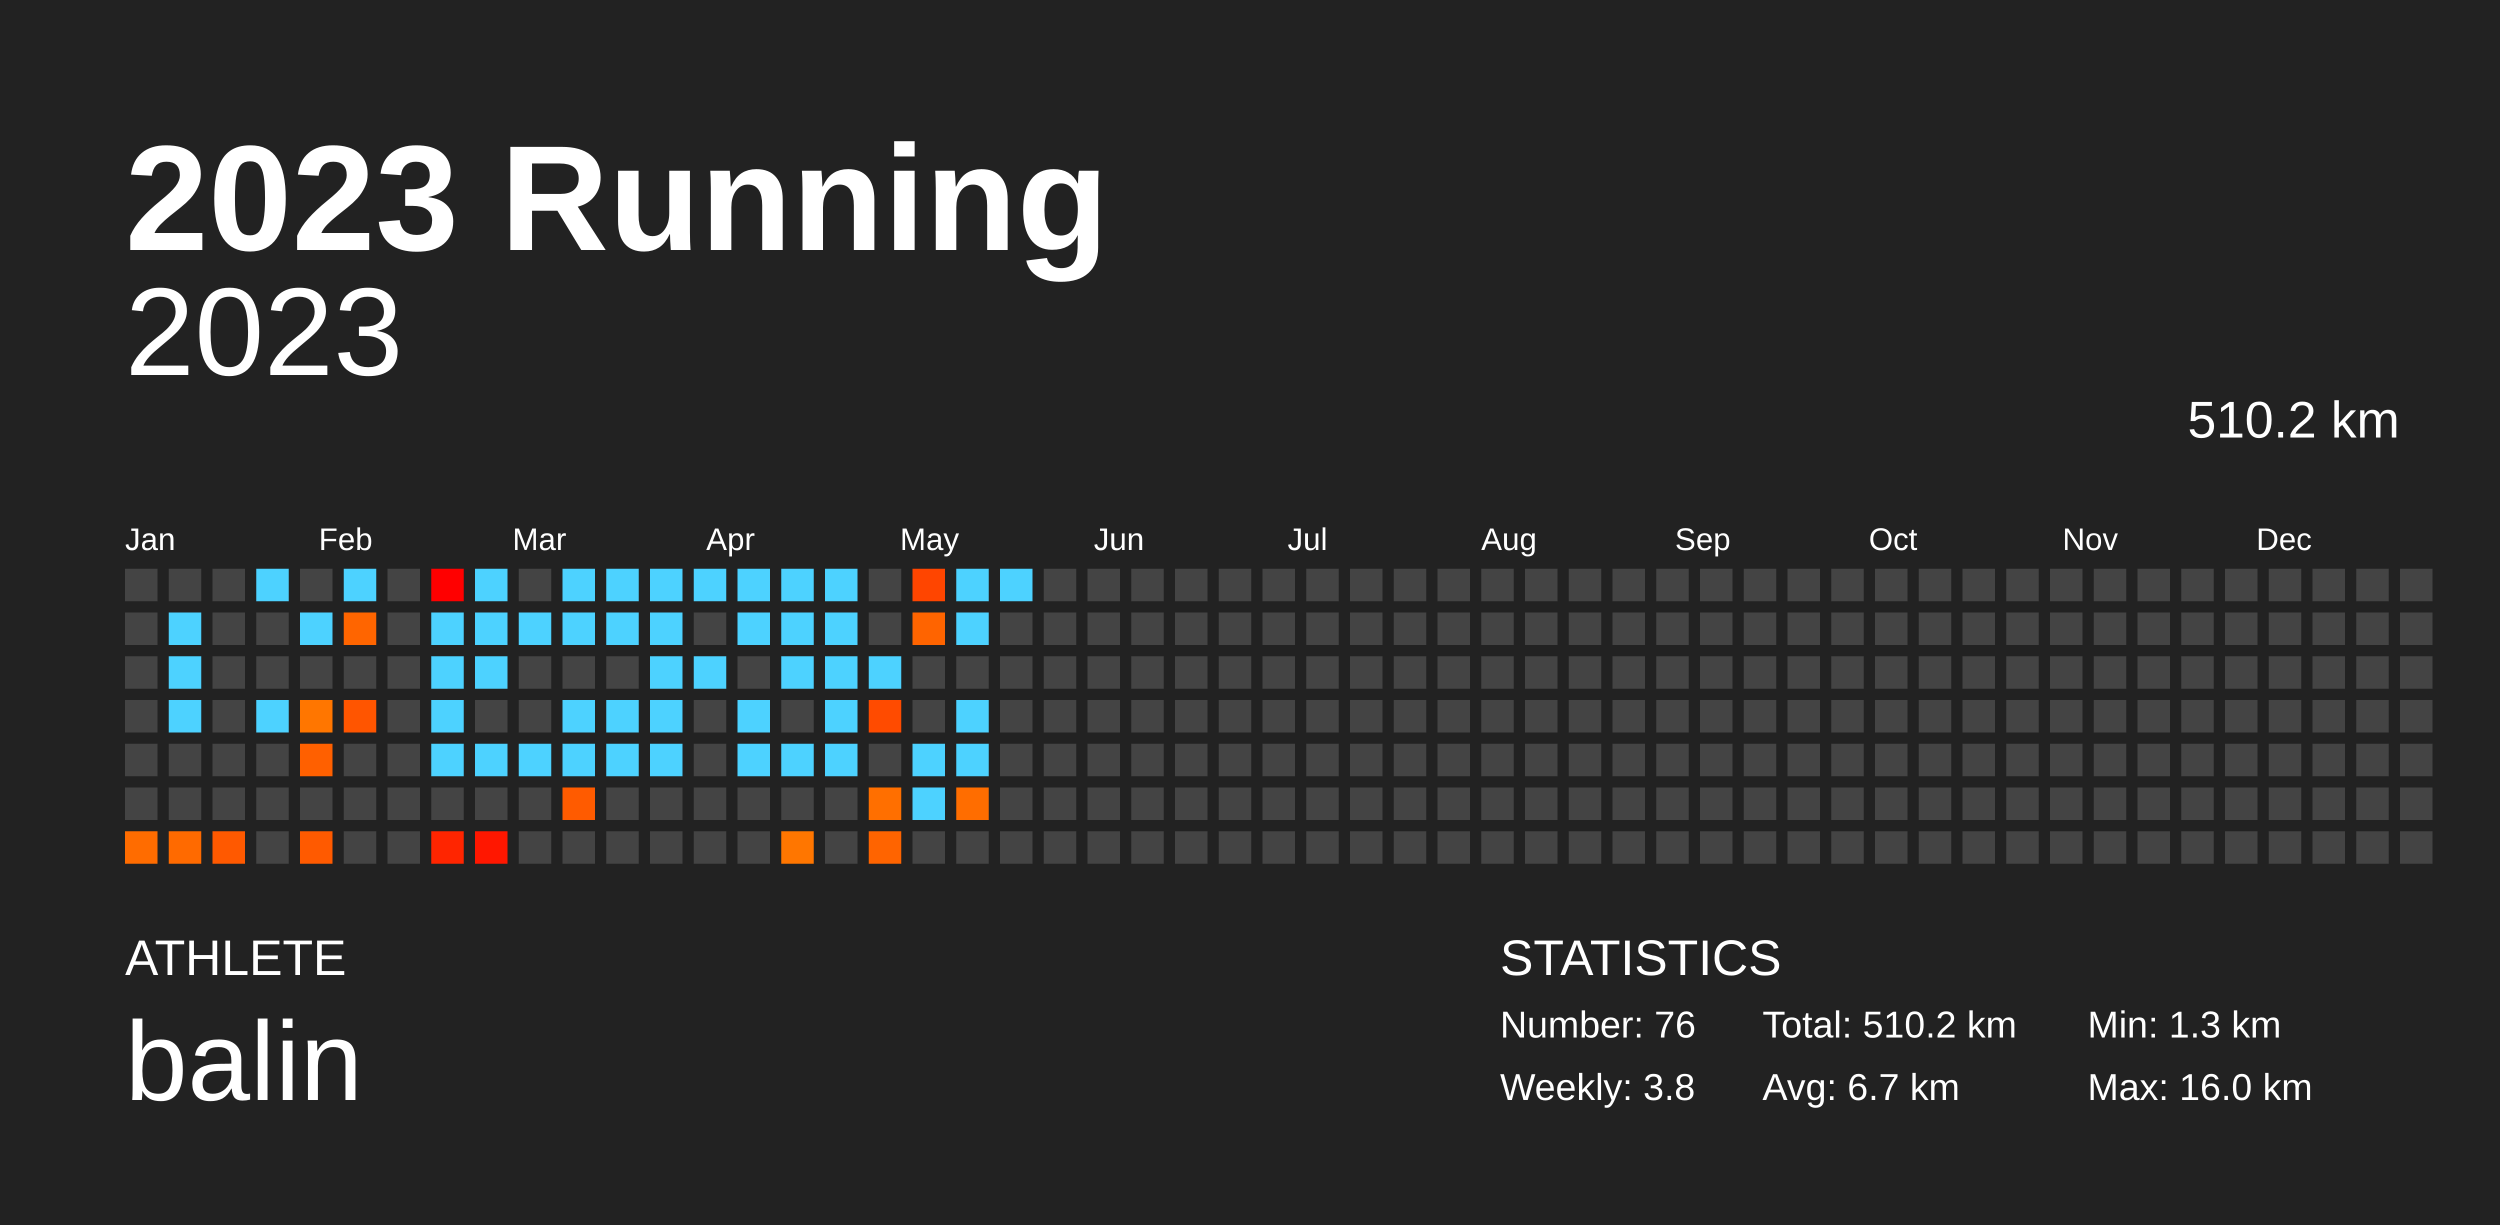
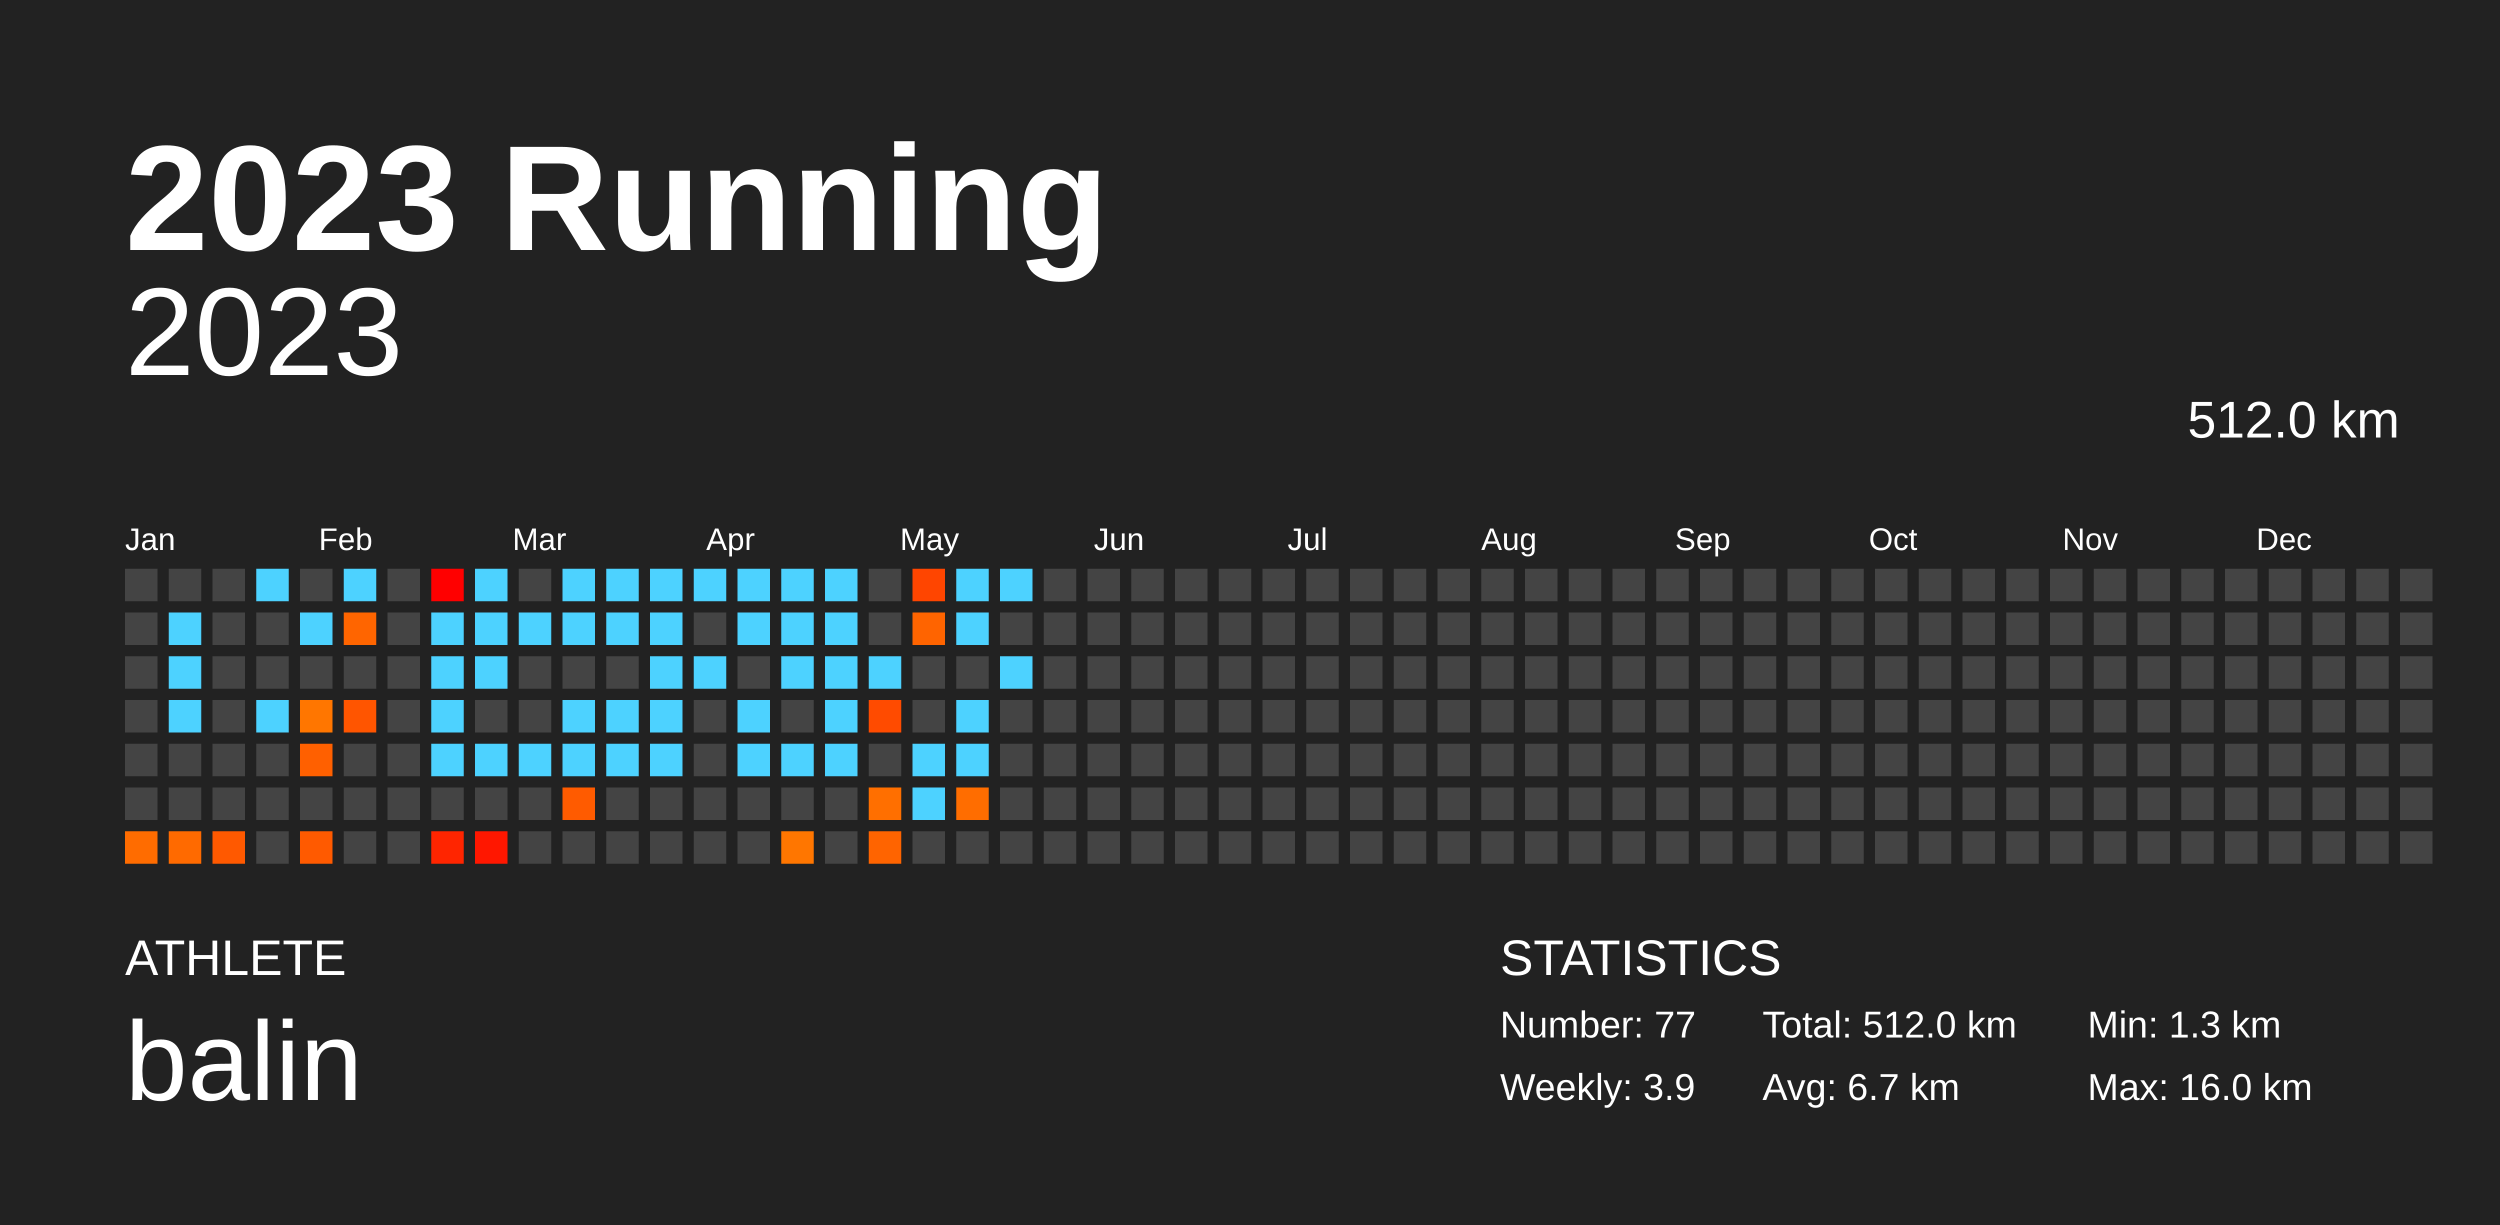
<svg xmlns="http://www.w3.org/2000/svg" baseProfile="full" height="98mm" version="1.1" viewBox="0,0,200,98" width="200mm">
  <defs />
  <rect fill="#222222" height="98" width="200" x="0" y="0" />
  <text fill="#FFFFFF" style="font-size:12px; font-family:Arial; font-weight:bold;" x="10" y="20">2023 Running</text>
  <text fill="#FFFFFF" style="font-size:4px; font-family:Arial" x="10" y="78">ATHLETE</text>
  <text fill="#FFFFFF" style="font-size:9px; font-family:Arial" x="10" y="88">balin</text>
  <text fill="#FFFFFF" style="font-size:4px; font-family:Arial" x="120" y="78">STATISTICS</text>
-   <text fill="#FFFFFF" style="font-size:3px; font-family:Arial" x="120" y="83">Number: 76</text>
-   <text fill="#FFFFFF" style="font-size:3px; font-family:Arial" x="120" y="88">Weekly: 3.8</text>
-   <text fill="#FFFFFF" style="font-size:3px; font-family:Arial" x="141" y="83">Total: 510.2 km</text>
+   <text fill="#FFFFFF" style="font-size:3px; font-family:Arial" x="120" y="83">Number: 77</text>
+   <text fill="#FFFFFF" style="font-size:3px; font-family:Arial" x="120" y="88">Weekly: 3.9</text>
+   <text fill="#FFFFFF" style="font-size:3px; font-family:Arial" x="141" y="83">Total: 512.0 km</text>
  <text fill="#FFFFFF" style="font-size:3px; font-family:Arial" x="141" y="88">Avg: 6.7 km</text>
  <text fill="#FFFFFF" style="font-size:3px; font-family:Arial" x="167" y="83">Min: 1.3 km</text>
  <text fill="#FFFFFF" style="font-size:3px; font-family:Arial" x="167" y="88">Max: 16.0 km</text>
  <text alignment-baseline="hanging" fill="#FFFFFF" style="font-size:10.0px; font-family:Arial;" x="10" y="30">2023</text>
-   <text alignment-baseline="hanging" fill="#FFFFFF" style="font-size:4.125px; font-family:Arial;" x="175" y="35">510.2 km</text>
+   <text alignment-baseline="hanging" fill="#FFFFFF" style="font-size:4.125px; font-family:Arial;" x="175" y="35">512.0 km</text>
  <text fill="#FFFFFF" style="font-size:2.5px; font-family:Arial" x="10.0" y="44">Jan</text>
  <text fill="#FFFFFF" style="font-size:2.5px; font-family:Arial" x="25.5" y="44">Feb</text>
  <text fill="#FFFFFF" style="font-size:2.5px; font-family:Arial" x="41.0" y="44">Mar</text>
  <text fill="#FFFFFF" style="font-size:2.5px; font-family:Arial" x="56.5" y="44">Apr</text>
  <text fill="#FFFFFF" style="font-size:2.5px; font-family:Arial" x="72.0" y="44">May</text>
  <text fill="#FFFFFF" style="font-size:2.5px; font-family:Arial" x="87.5" y="44">Jun</text>
  <text fill="#FFFFFF" style="font-size:2.5px; font-family:Arial" x="103.0" y="44">Jul</text>
  <text fill="#FFFFFF" style="font-size:2.5px; font-family:Arial" x="118.5" y="44">Aug</text>
  <text fill="#FFFFFF" style="font-size:2.5px; font-family:Arial" x="134.0" y="44">Sep</text>
  <text fill="#FFFFFF" style="font-size:2.5px; font-family:Arial" x="149.5" y="44">Oct</text>
  <text fill="#FFFFFF" style="font-size:2.5px; font-family:Arial" x="165.0" y="44">Nov</text>
  <text fill="#FFFFFF" style="font-size:2.5px; font-family:Arial" x="180.5" y="44">Dec</text>
  <rect fill="#444444" height="2.6" width="2.6" x="10.0" y="45.5" />
  <rect fill="#444444" height="2.6" width="2.6" x="10.0" y="49.0" />
  <rect fill="#444444" height="2.6" width="2.6" x="10.0" y="52.5" />
  <rect fill="#444444" height="2.6" width="2.6" x="10.0" y="56.0" />
  <rect fill="#444444" height="2.6" width="2.6" x="10.0" y="59.5" />
  <rect fill="#444444" height="2.6" width="2.6" x="10.0" y="63.0" />
  <rect fill="#ff6c00" height="2.6" width="2.6" x="10.0" y="66.5" />
  <rect fill="#444444" height="2.6" width="2.6" x="13.5" y="45.5" />
  <rect fill="#4dd2ff" height="2.6" width="2.6" x="13.5" y="49.0" />
  <rect fill="#4dd2ff" height="2.6" width="2.6" x="13.5" y="52.5" />
  <rect fill="#4dd2ff" height="2.6" width="2.6" x="13.5" y="56.0" />
  <rect fill="#444444" height="2.6" width="2.6" x="13.5" y="59.5" />
  <rect fill="#444444" height="2.6" width="2.6" x="13.5" y="63.0" />
  <rect fill="#ff6a00" height="2.6" width="2.6" x="13.5" y="66.5" />
  <rect fill="#444444" height="2.6" width="2.6" x="17.0" y="45.5" />
  <rect fill="#444444" height="2.6" width="2.6" x="17.0" y="49.0" />
  <rect fill="#444444" height="2.6" width="2.6" x="17.0" y="52.5" />
  <rect fill="#444444" height="2.6" width="2.6" x="17.0" y="56.0" />
  <rect fill="#444444" height="2.6" width="2.6" x="17.0" y="59.5" />
  <rect fill="#444444" height="2.6" width="2.6" x="17.0" y="63.0" />
  <rect fill="#ff5900" height="2.6" width="2.6" x="17.0" y="66.5" />
  <rect fill="#4dd2ff" height="2.6" width="2.6" x="20.5" y="45.5" />
  <rect fill="#444444" height="2.6" width="2.6" x="20.5" y="49.0" />
  <rect fill="#444444" height="2.6" width="2.6" x="20.5" y="52.5" />
  <rect fill="#4dd2ff" height="2.6" width="2.6" x="20.5" y="56.0" />
  <rect fill="#444444" height="2.6" width="2.6" x="20.5" y="59.5" />
  <rect fill="#444444" height="2.6" width="2.6" x="20.5" y="63.0" />
  <rect fill="#444444" height="2.6" width="2.6" x="20.5" y="66.5" />
  <rect fill="#444444" height="2.6" width="2.6" x="24.0" y="45.5" />
  <rect fill="#4dd2ff" height="2.6" width="2.6" x="24.0" y="49.0" />
  <rect fill="#444444" height="2.6" width="2.6" x="24.0" y="52.5" />
  <rect fill="#ff7600" height="2.6" width="2.6" x="24.0" y="56.0" />
  <rect fill="#ff6000" height="2.6" width="2.6" x="24.0" y="59.5" />
  <rect fill="#444444" height="2.6" width="2.6" x="24.0" y="63.0" />
  <rect fill="#ff5a00" height="2.6" width="2.6" x="24.0" y="66.5" />
  <rect fill="#4dd2ff" height="2.6" width="2.6" x="27.5" y="45.5" />
  <rect fill="#ff6500" height="2.6" width="2.6" x="27.5" y="49.0" />
  <rect fill="#444444" height="2.6" width="2.6" x="27.5" y="52.5" />
  <rect fill="#ff5500" height="2.6" width="2.6" x="27.5" y="56.0" />
  <rect fill="#444444" height="2.6" width="2.6" x="27.5" y="59.5" />
  <rect fill="#444444" height="2.6" width="2.6" x="27.5" y="63.0" />
  <rect fill="#444444" height="2.6" width="2.6" x="27.5" y="66.5" />
  <rect fill="#444444" height="2.6" width="2.6" x="31.0" y="45.5" />
  <rect fill="#444444" height="2.6" width="2.6" x="31.0" y="49.0" />
  <rect fill="#444444" height="2.6" width="2.6" x="31.0" y="52.5" />
  <rect fill="#444444" height="2.6" width="2.6" x="31.0" y="56.0" />
  <rect fill="#444444" height="2.6" width="2.6" x="31.0" y="59.5" />
  <rect fill="#444444" height="2.6" width="2.6" x="31.0" y="63.0" />
  <rect fill="#444444" height="2.6" width="2.6" x="31.0" y="66.5" />
  <rect fill="#ff0000" height="2.6" width="2.6" x="34.5" y="45.5" />
  <rect fill="#4dd2ff" height="2.6" width="2.6" x="34.5" y="49.0" />
  <rect fill="#4dd2ff" height="2.6" width="2.6" x="34.5" y="52.5" />
  <rect fill="#4dd2ff" height="2.6" width="2.6" x="34.5" y="56.0" />
  <rect fill="#4dd2ff" height="2.6" width="2.6" x="34.5" y="59.5" />
  <rect fill="#444444" height="2.6" width="2.6" x="34.5" y="63.0" />
  <rect fill="#ff2500" height="2.6" width="2.6" x="34.5" y="66.5" />
  <rect fill="#4dd2ff" height="2.6" width="2.6" x="38.0" y="45.5" />
  <rect fill="#4dd2ff" height="2.6" width="2.6" x="38.0" y="49.0" />
  <rect fill="#4dd2ff" height="2.6" width="2.6" x="38.0" y="52.5" />
  <rect fill="#444444" height="2.6" width="2.6" x="38.0" y="56.0" />
  <rect fill="#4dd2ff" height="2.6" width="2.6" x="38.0" y="59.5" />
  <rect fill="#444444" height="2.6" width="2.6" x="38.0" y="63.0" />
  <rect fill="#ff1700" height="2.6" width="2.6" x="38.0" y="66.5" />
  <rect fill="#444444" height="2.6" width="2.6" x="41.5" y="45.5" />
  <rect fill="#4dd2ff" height="2.6" width="2.6" x="41.5" y="49.0" />
  <rect fill="#444444" height="2.6" width="2.6" x="41.5" y="52.5" />
  <rect fill="#444444" height="2.6" width="2.6" x="41.5" y="56.0" />
  <rect fill="#4dd2ff" height="2.6" width="2.6" x="41.5" y="59.5" />
  <rect fill="#444444" height="2.6" width="2.6" x="41.5" y="63.0" />
  <rect fill="#444444" height="2.6" width="2.6" x="41.5" y="66.5" />
  <rect fill="#4dd2ff" height="2.6" width="2.6" x="45.0" y="45.5" />
  <rect fill="#4dd2ff" height="2.6" width="2.6" x="45.0" y="49.0" />
  <rect fill="#444444" height="2.6" width="2.6" x="45.0" y="52.5" />
  <rect fill="#4dd2ff" height="2.6" width="2.6" x="45.0" y="56.0" />
  <rect fill="#4dd2ff" height="2.6" width="2.6" x="45.0" y="59.5" />
  <rect fill="#ff5b00" height="2.6" width="2.6" x="45.0" y="63.0" />
  <rect fill="#444444" height="2.6" width="2.6" x="45.0" y="66.5" />
  <rect fill="#4dd2ff" height="2.6" width="2.6" x="48.5" y="45.5" />
  <rect fill="#4dd2ff" height="2.6" width="2.6" x="48.5" y="49.0" />
  <rect fill="#444444" height="2.6" width="2.6" x="48.5" y="52.5" />
  <rect fill="#4dd2ff" height="2.6" width="2.6" x="48.5" y="56.0" />
  <rect fill="#4dd2ff" height="2.6" width="2.6" x="48.5" y="59.5" />
  <rect fill="#444444" height="2.6" width="2.6" x="48.5" y="63.0" />
  <rect fill="#444444" height="2.6" width="2.6" x="48.5" y="66.5" />
  <rect fill="#4dd2ff" height="2.6" width="2.6" x="52.0" y="45.5" />
  <rect fill="#4dd2ff" height="2.6" width="2.6" x="52.0" y="49.0" />
  <rect fill="#4dd2ff" height="2.6" width="2.6" x="52.0" y="52.5" />
  <rect fill="#4dd2ff" height="2.6" width="2.6" x="52.0" y="56.0" />
  <rect fill="#4dd2ff" height="2.6" width="2.6" x="52.0" y="59.5" />
  <rect fill="#444444" height="2.6" width="2.6" x="52.0" y="63.0" />
  <rect fill="#444444" height="2.6" width="2.6" x="52.0" y="66.5" />
  <rect fill="#4dd2ff" height="2.6" width="2.6" x="55.5" y="45.5" />
  <rect fill="#444444" height="2.6" width="2.6" x="55.5" y="49.0" />
  <rect fill="#4dd2ff" height="2.6" width="2.6" x="55.5" y="52.5" />
  <rect fill="#444444" height="2.6" width="2.6" x="55.5" y="56.0" />
  <rect fill="#444444" height="2.6" width="2.6" x="55.5" y="59.5" />
  <rect fill="#444444" height="2.6" width="2.6" x="55.5" y="63.0" />
  <rect fill="#444444" height="2.6" width="2.6" x="55.5" y="66.5" />
  <rect fill="#4dd2ff" height="2.6" width="2.6" x="59.0" y="45.5" />
  <rect fill="#4dd2ff" height="2.6" width="2.6" x="59.0" y="49.0" />
  <rect fill="#444444" height="2.6" width="2.6" x="59.0" y="52.5" />
  <rect fill="#4dd2ff" height="2.6" width="2.6" x="59.0" y="56.0" />
  <rect fill="#4dd2ff" height="2.6" width="2.6" x="59.0" y="59.5" />
  <rect fill="#444444" height="2.6" width="2.6" x="59.0" y="63.0" />
  <rect fill="#444444" height="2.6" width="2.6" x="59.0" y="66.5" />
  <rect fill="#4dd2ff" height="2.6" width="2.6" x="62.5" y="45.5" />
  <rect fill="#4dd2ff" height="2.6" width="2.6" x="62.5" y="49.0" />
  <rect fill="#4dd2ff" height="2.6" width="2.6" x="62.5" y="52.5" />
  <rect fill="#444444" height="2.6" width="2.6" x="62.5" y="56.0" />
  <rect fill="#4dd2ff" height="2.6" width="2.6" x="62.5" y="59.5" />
  <rect fill="#444444" height="2.6" width="2.6" x="62.5" y="63.0" />
  <rect fill="#ff7600" height="2.6" width="2.6" x="62.5" y="66.5" />
  <rect fill="#4dd2ff" height="2.6" width="2.6" x="66.0" y="45.5" />
  <rect fill="#4dd2ff" height="2.6" width="2.6" x="66.0" y="49.0" />
  <rect fill="#4dd2ff" height="2.6" width="2.6" x="66.0" y="52.5" />
  <rect fill="#4dd2ff" height="2.6" width="2.6" x="66.0" y="56.0" />
  <rect fill="#4dd2ff" height="2.6" width="2.6" x="66.0" y="59.5" />
  <rect fill="#444444" height="2.6" width="2.6" x="66.0" y="63.0" />
  <rect fill="#444444" height="2.6" width="2.6" x="66.0" y="66.5" />
  <rect fill="#444444" height="2.6" width="2.6" x="69.5" y="45.5" />
  <rect fill="#444444" height="2.6" width="2.6" x="69.5" y="49.0" />
  <rect fill="#4dd2ff" height="2.6" width="2.6" x="69.5" y="52.5" />
  <rect fill="#ff4b00" height="2.6" width="2.6" x="69.5" y="56.0" />
  <rect fill="#444444" height="2.6" width="2.6" x="69.5" y="59.5" />
  <rect fill="#ff6f00" height="2.6" width="2.6" x="69.5" y="63.0" />
  <rect fill="#ff6400" height="2.6" width="2.6" x="69.5" y="66.5" />
  <rect fill="#ff4500" height="2.6" width="2.6" x="73.0" y="45.5" />
  <rect fill="#ff6400" height="2.6" width="2.6" x="73.0" y="49.0" />
  <rect fill="#444444" height="2.6" width="2.6" x="73.0" y="52.5" />
  <rect fill="#444444" height="2.6" width="2.6" x="73.0" y="56.0" />
  <rect fill="#4dd2ff" height="2.6" width="2.6" x="73.0" y="59.5" />
  <rect fill="#4dd2ff" height="2.6" width="2.6" x="73.0" y="63.0" />
  <rect fill="#444444" height="2.6" width="2.6" x="73.0" y="66.5" />
  <rect fill="#4dd2ff" height="2.6" width="2.6" x="76.5" y="45.5" />
  <rect fill="#4dd2ff" height="2.6" width="2.6" x="76.5" y="49.0" />
  <rect fill="#444444" height="2.6" width="2.6" x="76.5" y="52.5" />
  <rect fill="#4dd2ff" height="2.6" width="2.6" x="76.5" y="56.0" />
  <rect fill="#4dd2ff" height="2.6" width="2.6" x="76.5" y="59.5" />
  <rect fill="#ff6d00" height="2.6" width="2.6" x="76.5" y="63.0" />
  <rect fill="#444444" height="2.6" width="2.6" x="76.5" y="66.5" />
  <rect fill="#4dd2ff" height="2.6" width="2.6" x="80.0" y="45.5" />
  <rect fill="#444444" height="2.6" width="2.6" x="80.0" y="49.0" />
-   <rect fill="#444444" height="2.6" width="2.6" x="80.0" y="52.5" />
+   <rect fill="#4dd2ff" height="2.6" width="2.6" x="80.0" y="52.5" />
  <rect fill="#444444" height="2.6" width="2.6" x="80.0" y="56.0" />
  <rect fill="#444444" height="2.6" width="2.6" x="80.0" y="59.5" />
  <rect fill="#444444" height="2.6" width="2.6" x="80.0" y="63.0" />
  <rect fill="#444444" height="2.6" width="2.6" x="80.0" y="66.5" />
  <rect fill="#444444" height="2.6" width="2.6" x="83.5" y="45.5" />
  <rect fill="#444444" height="2.6" width="2.6" x="83.5" y="49.0" />
  <rect fill="#444444" height="2.6" width="2.6" x="83.5" y="52.5" />
  <rect fill="#444444" height="2.6" width="2.6" x="83.5" y="56.0" />
  <rect fill="#444444" height="2.6" width="2.6" x="83.5" y="59.5" />
  <rect fill="#444444" height="2.6" width="2.6" x="83.5" y="63.0" />
  <rect fill="#444444" height="2.6" width="2.6" x="83.5" y="66.5" />
  <rect fill="#444444" height="2.6" width="2.6" x="87.0" y="45.5" />
  <rect fill="#444444" height="2.6" width="2.6" x="87.0" y="49.0" />
  <rect fill="#444444" height="2.6" width="2.6" x="87.0" y="52.5" />
  <rect fill="#444444" height="2.6" width="2.6" x="87.0" y="56.0" />
  <rect fill="#444444" height="2.6" width="2.6" x="87.0" y="59.5" />
  <rect fill="#444444" height="2.6" width="2.6" x="87.0" y="63.0" />
  <rect fill="#444444" height="2.6" width="2.6" x="87.0" y="66.5" />
  <rect fill="#444444" height="2.6" width="2.6" x="90.5" y="45.5" />
  <rect fill="#444444" height="2.6" width="2.6" x="90.5" y="49.0" />
  <rect fill="#444444" height="2.6" width="2.6" x="90.5" y="52.5" />
  <rect fill="#444444" height="2.6" width="2.6" x="90.5" y="56.0" />
  <rect fill="#444444" height="2.6" width="2.6" x="90.5" y="59.5" />
  <rect fill="#444444" height="2.6" width="2.6" x="90.5" y="63.0" />
  <rect fill="#444444" height="2.6" width="2.6" x="90.5" y="66.5" />
  <rect fill="#444444" height="2.6" width="2.6" x="94.0" y="45.5" />
  <rect fill="#444444" height="2.6" width="2.6" x="94.0" y="49.0" />
  <rect fill="#444444" height="2.6" width="2.6" x="94.0" y="52.5" />
  <rect fill="#444444" height="2.6" width="2.6" x="94.0" y="56.0" />
  <rect fill="#444444" height="2.6" width="2.6" x="94.0" y="59.5" />
  <rect fill="#444444" height="2.6" width="2.6" x="94.0" y="63.0" />
  <rect fill="#444444" height="2.6" width="2.6" x="94.0" y="66.5" />
  <rect fill="#444444" height="2.6" width="2.6" x="97.5" y="45.5" />
  <rect fill="#444444" height="2.6" width="2.6" x="97.5" y="49.0" />
  <rect fill="#444444" height="2.6" width="2.6" x="97.5" y="52.5" />
  <rect fill="#444444" height="2.6" width="2.6" x="97.5" y="56.0" />
  <rect fill="#444444" height="2.6" width="2.6" x="97.5" y="59.5" />
  <rect fill="#444444" height="2.6" width="2.6" x="97.5" y="63.0" />
  <rect fill="#444444" height="2.6" width="2.6" x="97.5" y="66.5" />
  <rect fill="#444444" height="2.6" width="2.6" x="101.0" y="45.5" />
  <rect fill="#444444" height="2.6" width="2.6" x="101.0" y="49.0" />
  <rect fill="#444444" height="2.6" width="2.6" x="101.0" y="52.5" />
  <rect fill="#444444" height="2.6" width="2.6" x="101.0" y="56.0" />
  <rect fill="#444444" height="2.6" width="2.6" x="101.0" y="59.5" />
  <rect fill="#444444" height="2.6" width="2.6" x="101.0" y="63.0" />
  <rect fill="#444444" height="2.6" width="2.6" x="101.0" y="66.5" />
  <rect fill="#444444" height="2.6" width="2.6" x="104.5" y="45.5" />
  <rect fill="#444444" height="2.6" width="2.6" x="104.5" y="49.0" />
  <rect fill="#444444" height="2.6" width="2.6" x="104.5" y="52.5" />
  <rect fill="#444444" height="2.6" width="2.6" x="104.5" y="56.0" />
  <rect fill="#444444" height="2.6" width="2.6" x="104.5" y="59.5" />
  <rect fill="#444444" height="2.6" width="2.6" x="104.5" y="63.0" />
  <rect fill="#444444" height="2.6" width="2.6" x="104.5" y="66.5" />
  <rect fill="#444444" height="2.6" width="2.6" x="108.0" y="45.5" />
  <rect fill="#444444" height="2.6" width="2.6" x="108.0" y="49.0" />
  <rect fill="#444444" height="2.6" width="2.6" x="108.0" y="52.5" />
  <rect fill="#444444" height="2.6" width="2.6" x="108.0" y="56.0" />
  <rect fill="#444444" height="2.6" width="2.6" x="108.0" y="59.5" />
  <rect fill="#444444" height="2.6" width="2.6" x="108.0" y="63.0" />
  <rect fill="#444444" height="2.6" width="2.6" x="108.0" y="66.5" />
  <rect fill="#444444" height="2.6" width="2.6" x="111.5" y="45.5" />
  <rect fill="#444444" height="2.6" width="2.6" x="111.5" y="49.0" />
  <rect fill="#444444" height="2.6" width="2.6" x="111.5" y="52.5" />
  <rect fill="#444444" height="2.6" width="2.6" x="111.5" y="56.0" />
  <rect fill="#444444" height="2.6" width="2.6" x="111.5" y="59.5" />
  <rect fill="#444444" height="2.6" width="2.6" x="111.5" y="63.0" />
  <rect fill="#444444" height="2.6" width="2.6" x="111.5" y="66.5" />
  <rect fill="#444444" height="2.6" width="2.6" x="115.0" y="45.5" />
  <rect fill="#444444" height="2.6" width="2.6" x="115.0" y="49.0" />
  <rect fill="#444444" height="2.6" width="2.6" x="115.0" y="52.5" />
  <rect fill="#444444" height="2.6" width="2.6" x="115.0" y="56.0" />
  <rect fill="#444444" height="2.6" width="2.6" x="115.0" y="59.5" />
  <rect fill="#444444" height="2.6" width="2.6" x="115.0" y="63.0" />
  <rect fill="#444444" height="2.6" width="2.6" x="115.0" y="66.5" />
  <rect fill="#444444" height="2.6" width="2.6" x="118.5" y="45.5" />
  <rect fill="#444444" height="2.6" width="2.6" x="118.5" y="49.0" />
  <rect fill="#444444" height="2.6" width="2.6" x="118.5" y="52.5" />
  <rect fill="#444444" height="2.6" width="2.6" x="118.5" y="56.0" />
  <rect fill="#444444" height="2.6" width="2.6" x="118.5" y="59.5" />
  <rect fill="#444444" height="2.6" width="2.6" x="118.5" y="63.0" />
  <rect fill="#444444" height="2.6" width="2.6" x="118.5" y="66.5" />
  <rect fill="#444444" height="2.6" width="2.6" x="122.0" y="45.5" />
  <rect fill="#444444" height="2.6" width="2.6" x="122.0" y="49.0" />
  <rect fill="#444444" height="2.6" width="2.6" x="122.0" y="52.5" />
  <rect fill="#444444" height="2.6" width="2.6" x="122.0" y="56.0" />
  <rect fill="#444444" height="2.6" width="2.6" x="122.0" y="59.5" />
  <rect fill="#444444" height="2.6" width="2.6" x="122.0" y="63.0" />
  <rect fill="#444444" height="2.6" width="2.6" x="122.0" y="66.5" />
  <rect fill="#444444" height="2.6" width="2.6" x="125.5" y="45.5" />
  <rect fill="#444444" height="2.6" width="2.6" x="125.5" y="49.0" />
  <rect fill="#444444" height="2.6" width="2.6" x="125.5" y="52.5" />
  <rect fill="#444444" height="2.6" width="2.6" x="125.5" y="56.0" />
  <rect fill="#444444" height="2.6" width="2.6" x="125.5" y="59.5" />
  <rect fill="#444444" height="2.6" width="2.6" x="125.5" y="63.0" />
  <rect fill="#444444" height="2.6" width="2.6" x="125.5" y="66.5" />
  <rect fill="#444444" height="2.6" width="2.6" x="129.0" y="45.5" />
  <rect fill="#444444" height="2.6" width="2.6" x="129.0" y="49.0" />
  <rect fill="#444444" height="2.6" width="2.6" x="129.0" y="52.5" />
  <rect fill="#444444" height="2.6" width="2.6" x="129.0" y="56.0" />
  <rect fill="#444444" height="2.6" width="2.6" x="129.0" y="59.5" />
  <rect fill="#444444" height="2.6" width="2.6" x="129.0" y="63.0" />
  <rect fill="#444444" height="2.6" width="2.6" x="129.0" y="66.5" />
  <rect fill="#444444" height="2.6" width="2.6" x="132.5" y="45.5" />
  <rect fill="#444444" height="2.6" width="2.6" x="132.5" y="49.0" />
  <rect fill="#444444" height="2.6" width="2.6" x="132.5" y="52.5" />
  <rect fill="#444444" height="2.6" width="2.6" x="132.5" y="56.0" />
  <rect fill="#444444" height="2.6" width="2.6" x="132.5" y="59.5" />
  <rect fill="#444444" height="2.6" width="2.6" x="132.5" y="63.0" />
  <rect fill="#444444" height="2.6" width="2.6" x="132.5" y="66.5" />
  <rect fill="#444444" height="2.6" width="2.6" x="136.0" y="45.5" />
  <rect fill="#444444" height="2.6" width="2.6" x="136.0" y="49.0" />
  <rect fill="#444444" height="2.6" width="2.6" x="136.0" y="52.5" />
  <rect fill="#444444" height="2.6" width="2.6" x="136.0" y="56.0" />
  <rect fill="#444444" height="2.6" width="2.6" x="136.0" y="59.5" />
  <rect fill="#444444" height="2.6" width="2.6" x="136.0" y="63.0" />
  <rect fill="#444444" height="2.6" width="2.6" x="136.0" y="66.5" />
  <rect fill="#444444" height="2.6" width="2.6" x="139.5" y="45.5" />
  <rect fill="#444444" height="2.6" width="2.6" x="139.5" y="49.0" />
  <rect fill="#444444" height="2.6" width="2.6" x="139.5" y="52.5" />
  <rect fill="#444444" height="2.6" width="2.6" x="139.5" y="56.0" />
  <rect fill="#444444" height="2.6" width="2.6" x="139.5" y="59.5" />
  <rect fill="#444444" height="2.6" width="2.6" x="139.5" y="63.0" />
  <rect fill="#444444" height="2.6" width="2.6" x="139.5" y="66.5" />
  <rect fill="#444444" height="2.6" width="2.6" x="143.0" y="45.5" />
  <rect fill="#444444" height="2.6" width="2.6" x="143.0" y="49.0" />
  <rect fill="#444444" height="2.6" width="2.6" x="143.0" y="52.5" />
  <rect fill="#444444" height="2.6" width="2.6" x="143.0" y="56.0" />
  <rect fill="#444444" height="2.6" width="2.6" x="143.0" y="59.5" />
  <rect fill="#444444" height="2.6" width="2.6" x="143.0" y="63.0" />
  <rect fill="#444444" height="2.6" width="2.6" x="143.0" y="66.5" />
  <rect fill="#444444" height="2.6" width="2.6" x="146.5" y="45.5" />
  <rect fill="#444444" height="2.6" width="2.6" x="146.5" y="49.0" />
  <rect fill="#444444" height="2.6" width="2.6" x="146.5" y="52.5" />
  <rect fill="#444444" height="2.6" width="2.6" x="146.5" y="56.0" />
  <rect fill="#444444" height="2.6" width="2.6" x="146.5" y="59.5" />
  <rect fill="#444444" height="2.6" width="2.6" x="146.5" y="63.0" />
  <rect fill="#444444" height="2.6" width="2.6" x="146.5" y="66.5" />
  <rect fill="#444444" height="2.6" width="2.6" x="150.0" y="45.5" />
  <rect fill="#444444" height="2.6" width="2.6" x="150.0" y="49.0" />
  <rect fill="#444444" height="2.6" width="2.6" x="150.0" y="52.5" />
  <rect fill="#444444" height="2.6" width="2.6" x="150.0" y="56.0" />
  <rect fill="#444444" height="2.6" width="2.6" x="150.0" y="59.5" />
  <rect fill="#444444" height="2.6" width="2.6" x="150.0" y="63.0" />
  <rect fill="#444444" height="2.6" width="2.6" x="150.0" y="66.5" />
  <rect fill="#444444" height="2.6" width="2.6" x="153.5" y="45.5" />
  <rect fill="#444444" height="2.6" width="2.6" x="153.5" y="49.0" />
  <rect fill="#444444" height="2.6" width="2.6" x="153.5" y="52.5" />
  <rect fill="#444444" height="2.6" width="2.6" x="153.5" y="56.0" />
  <rect fill="#444444" height="2.6" width="2.6" x="153.5" y="59.5" />
  <rect fill="#444444" height="2.6" width="2.6" x="153.5" y="63.0" />
  <rect fill="#444444" height="2.6" width="2.6" x="153.5" y="66.5" />
  <rect fill="#444444" height="2.6" width="2.6" x="157.0" y="45.5" />
  <rect fill="#444444" height="2.6" width="2.6" x="157.0" y="49.0" />
  <rect fill="#444444" height="2.6" width="2.6" x="157.0" y="52.5" />
  <rect fill="#444444" height="2.6" width="2.6" x="157.0" y="56.0" />
  <rect fill="#444444" height="2.6" width="2.6" x="157.0" y="59.5" />
  <rect fill="#444444" height="2.6" width="2.6" x="157.0" y="63.0" />
  <rect fill="#444444" height="2.6" width="2.6" x="157.0" y="66.5" />
  <rect fill="#444444" height="2.6" width="2.6" x="160.5" y="45.5" />
  <rect fill="#444444" height="2.6" width="2.6" x="160.5" y="49.0" />
  <rect fill="#444444" height="2.6" width="2.6" x="160.5" y="52.5" />
  <rect fill="#444444" height="2.6" width="2.6" x="160.5" y="56.0" />
  <rect fill="#444444" height="2.6" width="2.6" x="160.5" y="59.5" />
  <rect fill="#444444" height="2.6" width="2.6" x="160.5" y="63.0" />
  <rect fill="#444444" height="2.6" width="2.6" x="160.5" y="66.5" />
  <rect fill="#444444" height="2.6" width="2.6" x="164.0" y="45.5" />
  <rect fill="#444444" height="2.6" width="2.6" x="164.0" y="49.0" />
  <rect fill="#444444" height="2.6" width="2.6" x="164.0" y="52.5" />
  <rect fill="#444444" height="2.6" width="2.6" x="164.0" y="56.0" />
  <rect fill="#444444" height="2.6" width="2.6" x="164.0" y="59.5" />
  <rect fill="#444444" height="2.6" width="2.6" x="164.0" y="63.0" />
  <rect fill="#444444" height="2.6" width="2.6" x="164.0" y="66.5" />
  <rect fill="#444444" height="2.6" width="2.6" x="167.5" y="45.5" />
  <rect fill="#444444" height="2.6" width="2.6" x="167.5" y="49.0" />
  <rect fill="#444444" height="2.6" width="2.6" x="167.5" y="52.5" />
  <rect fill="#444444" height="2.6" width="2.6" x="167.5" y="56.0" />
  <rect fill="#444444" height="2.6" width="2.6" x="167.5" y="59.5" />
  <rect fill="#444444" height="2.6" width="2.6" x="167.5" y="63.0" />
  <rect fill="#444444" height="2.6" width="2.6" x="167.5" y="66.5" />
  <rect fill="#444444" height="2.6" width="2.6" x="171.0" y="45.5" />
  <rect fill="#444444" height="2.6" width="2.6" x="171.0" y="49.0" />
  <rect fill="#444444" height="2.6" width="2.6" x="171.0" y="52.5" />
  <rect fill="#444444" height="2.6" width="2.6" x="171.0" y="56.0" />
  <rect fill="#444444" height="2.6" width="2.6" x="171.0" y="59.5" />
  <rect fill="#444444" height="2.6" width="2.6" x="171.0" y="63.0" />
  <rect fill="#444444" height="2.6" width="2.6" x="171.0" y="66.5" />
  <rect fill="#444444" height="2.6" width="2.6" x="174.5" y="45.5" />
  <rect fill="#444444" height="2.6" width="2.6" x="174.5" y="49.0" />
  <rect fill="#444444" height="2.6" width="2.6" x="174.5" y="52.5" />
  <rect fill="#444444" height="2.6" width="2.6" x="174.5" y="56.0" />
  <rect fill="#444444" height="2.6" width="2.6" x="174.5" y="59.5" />
  <rect fill="#444444" height="2.6" width="2.6" x="174.5" y="63.0" />
  <rect fill="#444444" height="2.6" width="2.6" x="174.5" y="66.5" />
  <rect fill="#444444" height="2.6" width="2.6" x="178.0" y="45.5" />
  <rect fill="#444444" height="2.6" width="2.6" x="178.0" y="49.0" />
  <rect fill="#444444" height="2.6" width="2.6" x="178.0" y="52.5" />
  <rect fill="#444444" height="2.6" width="2.6" x="178.0" y="56.0" />
  <rect fill="#444444" height="2.6" width="2.6" x="178.0" y="59.5" />
  <rect fill="#444444" height="2.6" width="2.6" x="178.0" y="63.0" />
  <rect fill="#444444" height="2.6" width="2.6" x="178.0" y="66.5" />
  <rect fill="#444444" height="2.6" width="2.6" x="181.5" y="45.5" />
  <rect fill="#444444" height="2.6" width="2.6" x="181.5" y="49.0" />
  <rect fill="#444444" height="2.6" width="2.6" x="181.5" y="52.5" />
  <rect fill="#444444" height="2.6" width="2.6" x="181.5" y="56.0" />
  <rect fill="#444444" height="2.6" width="2.6" x="181.5" y="59.5" />
  <rect fill="#444444" height="2.6" width="2.6" x="181.5" y="63.0" />
  <rect fill="#444444" height="2.6" width="2.6" x="181.5" y="66.5" />
  <rect fill="#444444" height="2.6" width="2.6" x="185.0" y="45.5" />
  <rect fill="#444444" height="2.6" width="2.6" x="185.0" y="49.0" />
  <rect fill="#444444" height="2.6" width="2.6" x="185.0" y="52.5" />
  <rect fill="#444444" height="2.6" width="2.6" x="185.0" y="56.0" />
  <rect fill="#444444" height="2.6" width="2.6" x="185.0" y="59.5" />
  <rect fill="#444444" height="2.6" width="2.6" x="185.0" y="63.0" />
  <rect fill="#444444" height="2.6" width="2.6" x="185.0" y="66.5" />
  <rect fill="#444444" height="2.6" width="2.6" x="188.5" y="45.5" />
  <rect fill="#444444" height="2.6" width="2.6" x="188.5" y="49.0" />
  <rect fill="#444444" height="2.6" width="2.6" x="188.5" y="52.5" />
  <rect fill="#444444" height="2.6" width="2.6" x="188.5" y="56.0" />
  <rect fill="#444444" height="2.6" width="2.6" x="188.5" y="59.5" />
  <rect fill="#444444" height="2.6" width="2.6" x="188.5" y="63.0" />
  <rect fill="#444444" height="2.6" width="2.6" x="188.5" y="66.5" />
  <rect fill="#444444" height="2.6" width="2.6" x="192.0" y="45.5" />
  <rect fill="#444444" height="2.6" width="2.6" x="192.0" y="49.0" />
  <rect fill="#444444" height="2.6" width="2.6" x="192.0" y="52.5" />
  <rect fill="#444444" height="2.6" width="2.6" x="192.0" y="56.0" />
  <rect fill="#444444" height="2.6" width="2.6" x="192.0" y="59.5" />
  <rect fill="#444444" height="2.6" width="2.6" x="192.0" y="63.0" />
  <rect fill="#444444" height="2.6" width="2.6" x="192.0" y="66.5" />
</svg>
